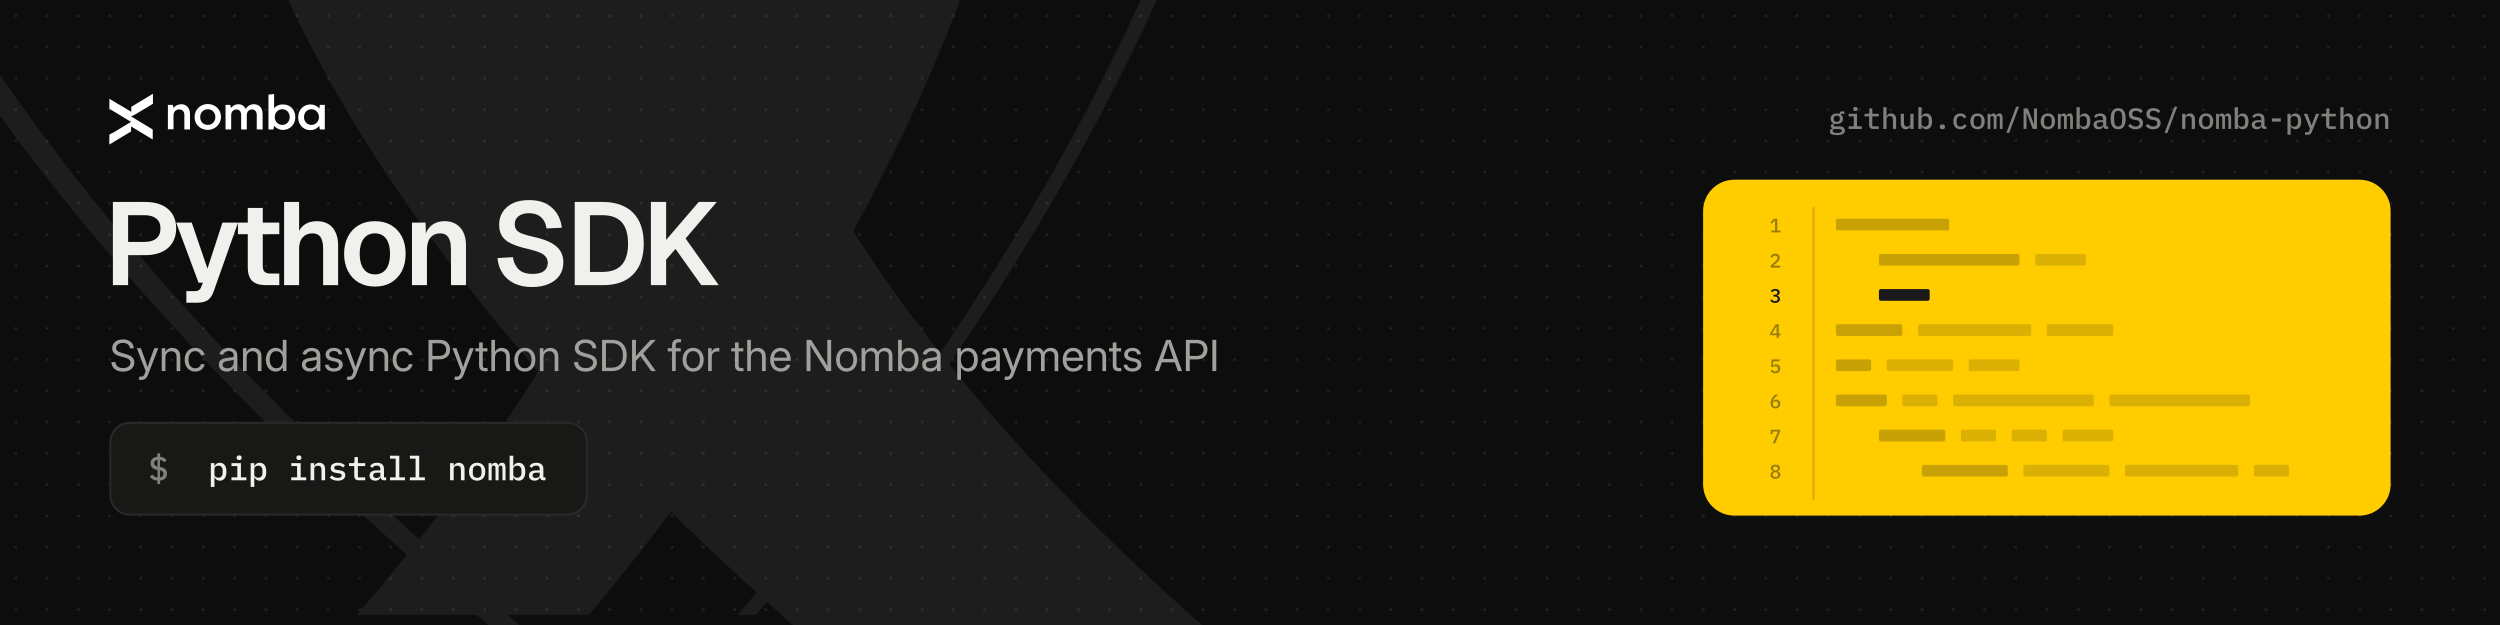
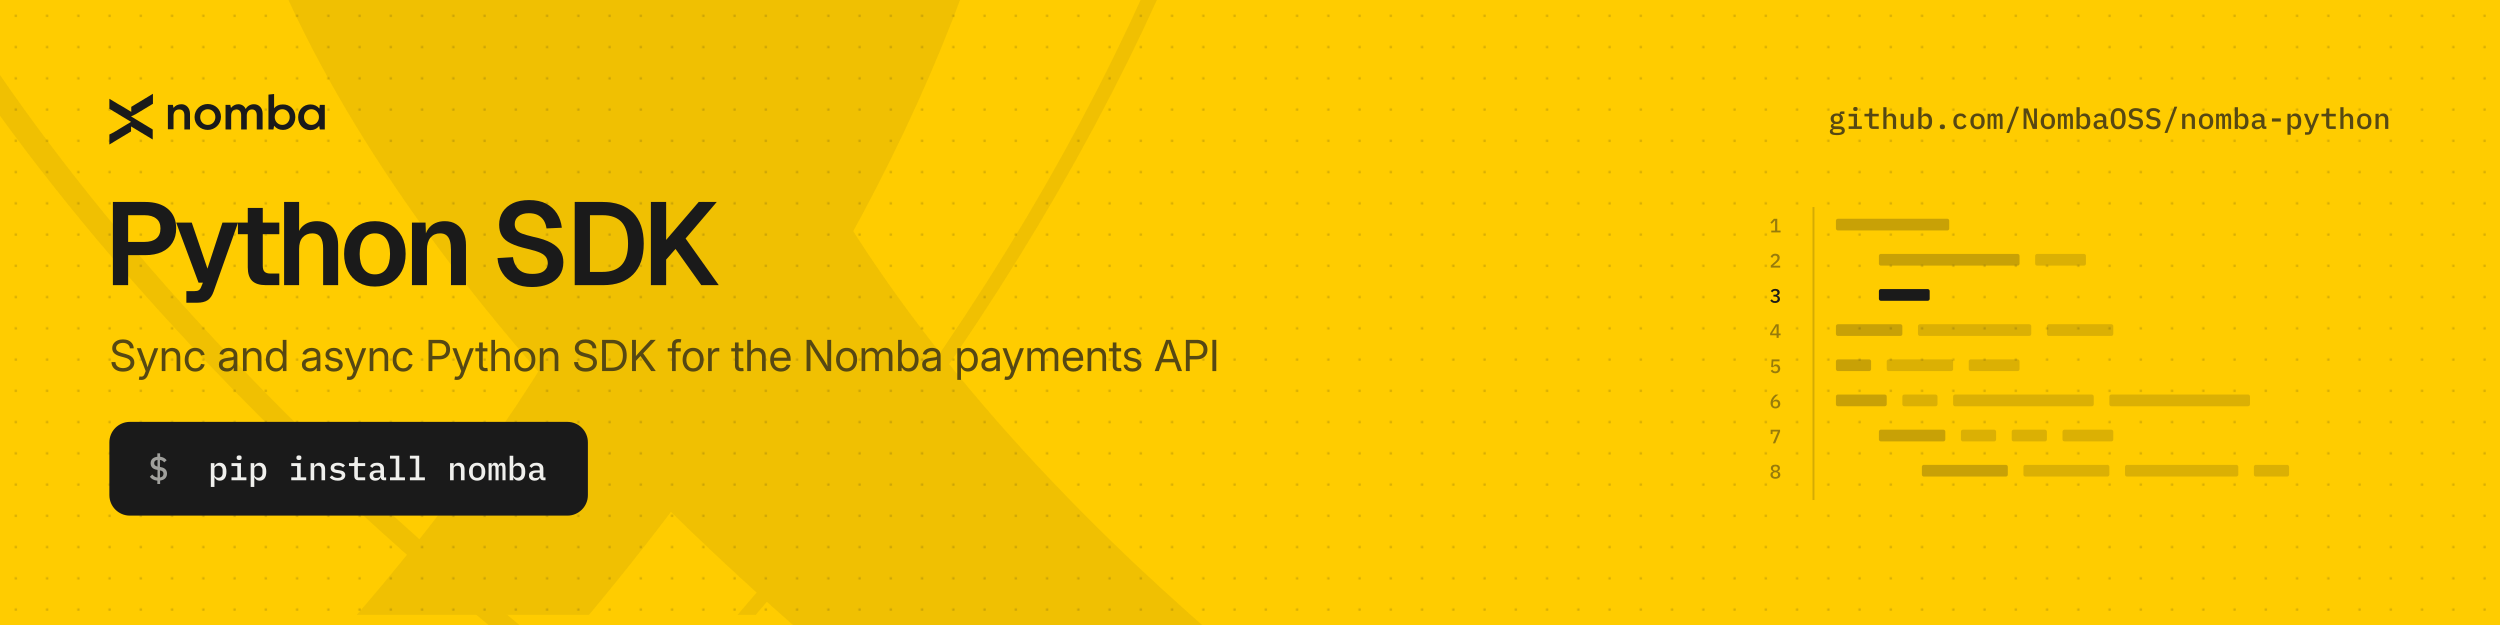
<svg xmlns="http://www.w3.org/2000/svg" viewBox="0 0 1280 320" width="1280" height="320" role="img" aria-label="Nomba Python SDK. Sync and async Python SDK for the Nomba payments API. Install: pip install nomba">
  <defs>
    <pattern id="dots" width="16" height="16" patternUnits="userSpaceOnUse">
-       <rect x="7.5" y="7.5" width="1.2" height="1.2" fill="#F0F0ED" fill-opacity="0.10" />
+       <rect x="7.5" y="7.5" width="1.2" height="1.2" fill="#1A1A1A" fill-opacity="0.16" />
    </pattern>
    <path id="g119" d="M80 0V-710H355Q480 -710 550 -650Q620 -590 620 -484Q620 -413 588 -362Q556 -310 497 -283Q438 -256 355 -256H210V0ZM210 -369H349Q415 -369 450 -398Q486 -427 486 -484Q486 -540 450 -568Q415 -597 349 -597H210Z" />
    <path id="g392" d="M108 150V51H176Q202 51 214 43Q227 35 234 16L249 -21H212L21 -534H154L288 -141L416 -534H549L340 56Q322 106 290 128Q257 150 199 150Z" />
    <path id="g361" d="M284 0Q204 0 166 -37Q129 -74 129 -153V-659H257V-165Q257 -128 273 -114Q289 -99 323 -99H398V0ZM45 -435V-534H398V-435Z" />
    <path id="g289" d="M70 0V-710H198V-412H182Q190 -458 214 -488Q238 -517 273 -532Q308 -546 350 -546Q409 -546 450 -520Q490 -495 510 -449Q531 -403 531 -343V0H403V-312Q403 -377 381 -410Q359 -442 312 -442Q260 -442 229 -408Q198 -374 198 -309V0Z" />
    <path id="g324" d="M302 12Q223 12 164 -22Q104 -57 72 -120Q39 -183 39 -267Q39 -352 72 -414Q104 -477 164 -512Q223 -546 302 -546Q381 -546 440 -512Q499 -477 532 -414Q564 -352 564 -267Q564 -183 532 -120Q499 -57 440 -22Q381 12 302 12ZM302 -92Q364 -92 398 -138Q431 -184 431 -267Q431 -349 398 -396Q364 -442 302 -442Q240 -442 206 -396Q172 -349 172 -267Q172 -184 206 -138Q240 -92 302 -92Z" />
    <path id="g318" d="M70 0V-534H186L191 -384L176 -390Q184 -446 209 -480Q234 -514 270 -530Q306 -546 349 -546Q408 -546 448 -520Q489 -494 510 -448Q531 -403 531 -343V0H403V-302Q403 -347 394 -378Q385 -409 364 -426Q344 -442 310 -442Q259 -442 228 -406Q198 -370 198 -302V0Z" />
    <path id="g126" d="M348 16Q260 16 196 -15Q132 -46 96 -102Q59 -157 53 -231L185 -239Q191 -193 212 -161Q232 -129 266 -112Q301 -96 350 -96Q392 -96 422 -106Q451 -117 466 -138Q482 -158 482 -188Q482 -215 469 -236Q456 -258 419 -276Q382 -293 309 -310Q221 -330 168 -356Q115 -381 91 -420Q67 -458 67 -516Q67 -578 98 -626Q129 -673 186 -700Q243 -726 323 -726Q408 -726 467 -696Q526 -665 560 -612Q594 -559 602 -490L471 -484Q466 -523 448 -552Q429 -581 398 -598Q366 -614 321 -614Q265 -614 232 -588Q200 -563 200 -521Q200 -492 214 -473Q227 -454 262 -440Q297 -427 360 -412Q455 -392 511 -361Q567 -330 591 -289Q615 -248 615 -195Q615 -130 582 -82Q549 -35 489 -10Q429 16 348 16Z" />
    <path id="g32" d="M80 0V-710H316Q486 -710 578 -618Q669 -525 669 -354Q669 -184 579 -92Q489 0 322 0ZM210 -113H316Q427 -113 481 -173Q535 -233 535 -354Q535 -477 481 -537Q427 -597 316 -597H210Z" />
    <path id="g81" d="M80 0V-710H210V-386L488 -710H642L376 -398L659 0H510L290 -309L210 -218V0Z" />
    <path id="i397" d="M649 25Q484 25 362 -31Q240 -87 172 -190Q104 -292 99 -430H289Q294 -336 341 -272Q388 -208 468 -175Q548 -142 649 -142Q754 -142 834 -174Q915 -207 961 -266Q1007 -326 1007 -406Q1007 -473 972 -518Q936 -564 870 -596Q805 -627 712 -651L538 -698Q337 -751 236 -846Q136 -940 136 -1090Q136 -1217 202 -1312Q268 -1407 384 -1460Q500 -1512 649 -1512Q799 -1512 913 -1458Q1027 -1404 1092 -1308Q1156 -1212 1160 -1086H978Q967 -1208 876 -1276Q784 -1345 643 -1345Q547 -1345 474 -1314Q400 -1282 359 -1226Q318 -1170 318 -1099Q318 -1030 358 -984Q398 -939 464 -910Q530 -880 608 -859L766 -818Q848 -797 924 -764Q1000 -732 1060 -684Q1120 -636 1155 -568Q1190 -500 1190 -408Q1190 -283 1124 -185Q1059 -87 938 -31Q817 25 649 25Z" />
    <path id="i998" d="M137 411 163 257 220 260Q265 268 302 258Q338 249 367 216Q396 182 419 118L462 -1L43 -1090H235L468 -452Q502 -360 528 -270Q555 -179 582 -92H526Q553 -179 580 -270Q607 -361 640 -452L873 -1090H1062L573 180Q541 261 496 315Q450 369 390 396Q331 422 257 422Q219 422 188 418Q157 415 137 411Z" />
    <path id="i773" d="M319 -647V0H144V-1090H314V-826H279Q330 -976 424 -1042Q518 -1107 644 -1107Q754 -1107 840 -1060Q927 -1014 976 -921Q1026 -828 1026 -686V0H851V-672Q851 -805 784 -876Q717 -948 600 -948Q521 -948 458 -914Q394 -881 356 -814Q319 -748 319 -647Z" />
    <path id="i586" d="M590 24Q441 24 328 -48Q216 -119 153 -246Q90 -373 90 -540Q90 -710 153 -838Q216 -966 328 -1038Q441 -1109 590 -1109Q675 -1109 749 -1085Q823 -1061 882 -1017Q941 -973 982 -912Q1022 -850 1040 -774L867 -746Q857 -791 833 -828Q809 -866 774 -894Q739 -921 693 -936Q647 -951 590 -951Q484 -951 412 -896Q341 -842 304 -749Q268 -656 268 -540Q268 -426 304 -334Q341 -242 412 -188Q484 -134 590 -134Q648 -134 694 -149Q740 -164 774 -192Q809 -220 833 -258Q857 -297 869 -343L1042 -316Q1025 -240 984 -178Q944 -115 884 -70Q825 -25 750 0Q675 24 590 24Z" />
    <path id="i507" d="M461 22Q355 22 270 -16Q185 -55 136 -130Q86 -204 86 -312Q86 -406 122 -464Q159 -523 221 -556Q283 -590 359 -607Q435 -624 514 -634Q614 -648 675 -655Q736 -662 764 -678Q792 -695 792 -735V-743Q792 -808 765 -854Q738 -901 686 -927Q634 -953 558 -953Q481 -953 424 -928Q367 -903 332 -864Q298 -824 286 -779L113 -811Q139 -910 204 -976Q269 -1041 360 -1074Q451 -1107 555 -1107Q627 -1107 700 -1088Q772 -1070 832 -1028Q893 -985 930 -912Q966 -840 966 -733V0H793V-151H785Q766 -113 726 -72Q686 -32 621 -5Q556 22 461 22ZM489 -134Q590 -134 658 -172Q725 -211 758 -272Q792 -334 792 -402V-547Q781 -536 748 -526Q716 -517 672 -509Q629 -501 584 -495Q540 -489 506 -485Q443 -477 387 -458Q331 -438 297 -402Q263 -365 263 -302Q263 -248 292 -210Q320 -173 371 -154Q422 -134 489 -134Z" />
    <path id="i597" d="M556 22Q418 22 312 -48Q207 -118 148 -246Q90 -373 90 -544Q90 -714 149 -841Q208 -968 314 -1038Q419 -1107 557 -1107Q648 -1107 712 -1078Q775 -1050 816 -1008Q858 -965 883 -922H892V-1490H1068V0H897V-167H885Q858 -123 816 -80Q773 -36 710 -7Q646 22 556 22ZM583 -135Q683 -135 754 -186Q825 -238 862 -330Q899 -423 899 -545Q899 -667 862 -758Q825 -849 754 -900Q683 -950 583 -950Q483 -950 412 -900Q342 -849 305 -758Q268 -667 268 -545Q268 -422 306 -330Q343 -238 414 -186Q484 -135 583 -135Z" />
    <path id="i871" d="M518 24Q404 24 314 -11Q223 -46 166 -116Q108 -187 94 -291L263 -314Q281 -221 346 -175Q411 -129 516 -129Q629 -129 696 -177Q763 -225 763 -295Q763 -353 721 -390Q679 -428 601 -446L422 -488Q273 -524 198 -599Q123 -674 123 -791Q123 -884 174 -956Q226 -1028 316 -1068Q407 -1109 524 -1109Q636 -1109 720 -1072Q804 -1034 854 -966Q905 -899 921 -808L756 -785Q743 -856 686 -908Q629 -959 524 -959Q425 -959 362 -912Q300 -866 300 -797Q300 -736 344 -699Q389 -662 477 -641L647 -601Q799 -565 871 -492Q943 -418 943 -303Q943 -205 888 -132Q834 -58 738 -17Q642 24 518 24Z" />
    <path id="i375" d="M166 0V-1490H686Q852 -1490 965 -1430Q1078 -1371 1136 -1266Q1194 -1161 1194 -1026Q1194 -890 1136 -785Q1077 -680 963 -620Q849 -559 683 -559H289V-723H679Q791 -723 864 -762Q937 -800 973 -868Q1009 -937 1009 -1026Q1009 -1115 973 -1182Q937 -1250 864 -1288Q791 -1326 678 -1326H351V0Z" />
    <path id="i889" d="M593 -1090V-940H18V-1090ZM195 -1366H370V-275Q370 -206 398 -176Q427 -146 495 -146Q515 -146 542 -148Q568 -150 590 -153L610 -3Q583 2 550 5Q516 8 485 8Q344 8 270 -61Q195 -130 195 -259Z" />
    <path id="i670" d="M319 -647V0H144V-1490H319V-826H279Q330 -976 424 -1042Q518 -1107 644 -1107Q754 -1107 840 -1060Q927 -1014 977 -921Q1027 -828 1027 -686V0H851V-672Q851 -805 784 -876Q717 -948 600 -948Q521 -948 458 -914Q394 -881 356 -814Q319 -748 319 -647Z" />
    <path id="i790" d="M590 24Q441 24 328 -48Q216 -119 153 -246Q90 -373 90 -540Q90 -710 153 -838Q216 -966 328 -1038Q441 -1109 590 -1109Q741 -1109 854 -1038Q966 -966 1029 -838Q1092 -710 1092 -540Q1092 -373 1029 -246Q966 -119 854 -48Q741 24 590 24ZM590 -134Q698 -134 770 -188Q842 -242 878 -334Q914 -426 914 -540Q914 -656 878 -749Q842 -842 770 -896Q698 -951 590 -951Q484 -951 412 -896Q341 -842 304 -749Q268 -656 268 -540Q268 -426 304 -334Q341 -242 412 -188Q484 -134 590 -134Z" />
    <path id="i84" d="M629 0H269V-164H617Q800 -164 920 -234Q1040 -305 1100 -436Q1159 -567 1159 -748Q1159 -927 1100 -1056Q1042 -1186 926 -1256Q809 -1326 635 -1326H261V-1490H648Q866 -1490 1020 -1401Q1175 -1312 1258 -1146Q1341 -979 1341 -748Q1341 -515 1258 -348Q1174 -180 1015 -90Q856 0 629 0ZM351 -1490V0H166V-1490Z" />
    <path id="i271" d="M292 -426V-644Q344 -708 395 -769Q446 -830 499 -889Q552 -948 606 -1007L1054 -1490H1298L662 -810H653ZM166 0V-1490H351V-976L350 -657L351 -566V0ZM1079 0 537 -761 652 -906 1299 0Z" />
    <path id="i647" d="M638 -1090V-940H18V-1090ZM224 0V-1257Q224 -1344 264 -1405Q304 -1466 372 -1498Q441 -1529 524 -1529Q575 -1529 612 -1523Q649 -1517 664 -1512L636 -1362Q625 -1365 598 -1368Q572 -1371 543 -1371Q467 -1371 433 -1334Q399 -1298 399 -1223V0Z" />
    <path id="i852" d="M144 0V-1090H312V-921H321Q351 -1005 423 -1056Q495 -1106 595 -1106Q616 -1106 640 -1105Q664 -1104 677 -1102V-926Q669 -928 638 -932Q608 -937 571 -937Q501 -937 444 -906Q386 -876 352 -818Q319 -760 319 -678V0Z" />
    <path id="i614" d="M599 24Q440 24 326 -48Q212 -119 151 -246Q90 -373 90 -539Q90 -706 152 -834Q213 -963 324 -1036Q435 -1109 582 -1109Q680 -1109 768 -1075Q855 -1041 922 -972Q989 -902 1028 -798Q1066 -693 1066 -552V-490H198V-639H969L890 -585Q890 -694 854 -777Q818 -860 749 -906Q680 -952 582 -952Q484 -952 413 -906Q342 -859 304 -780Q266 -700 266 -601V-513Q266 -396 306 -310Q347 -225 422 -179Q497 -133 599 -133Q669 -133 724 -154Q780 -175 818 -215Q857 -255 875 -312L1048 -285Q1024 -193 962 -124Q899 -54 806 -15Q714 24 599 24Z" />
    <path id="i300" d="M166 0V-1490H382L992 -529Q1014 -495 1046 -440Q1079 -385 1116 -318Q1154 -251 1189 -179L1167 -163Q1161 -235 1158 -310Q1154 -385 1153 -450Q1152 -515 1152 -555V-1490H1338V0H1119L577 -854Q546 -903 508 -964Q471 -1026 422 -1110Q373 -1195 308 -1309L337 -1330Q342 -1217 345 -1124Q348 -1031 350 -963Q352 -895 352 -856V0Z" />
    <path id="i766" d="M144 0V-1090H315V-856H298Q325 -940 375 -996Q425 -1053 490 -1082Q556 -1110 628 -1110Q751 -1110 832 -1037Q912 -964 934 -854H905Q926 -930 977 -988Q1028 -1045 1102 -1078Q1176 -1110 1265 -1110Q1362 -1110 1442 -1068Q1522 -1026 1569 -941Q1616 -856 1616 -726V0H1441V-724Q1441 -845 1372 -898Q1304 -950 1214 -950Q1138 -950 1083 -918Q1028 -887 998 -832Q968 -776 968 -704V0H792V-742Q792 -836 730 -893Q667 -950 571 -950Q506 -950 448 -920Q390 -889 354 -828Q319 -767 319 -677V0Z" />
    <path id="i578" d="M655 22Q566 22 502 -7Q439 -36 396 -80Q354 -123 326 -167H314V0H144V-1490H319V-922H328Q354 -965 396 -1008Q437 -1050 500 -1078Q564 -1107 655 -1107Q794 -1107 899 -1038Q1004 -968 1063 -841Q1122 -714 1122 -544Q1122 -373 1063 -246Q1004 -118 899 -48Q794 22 655 22ZM629 -135Q728 -135 798 -186Q868 -238 906 -330Q943 -422 943 -545Q943 -667 906 -758Q869 -849 798 -900Q728 -950 629 -950Q528 -950 457 -900Q386 -849 349 -758Q312 -667 312 -545Q312 -423 350 -330Q387 -238 458 -186Q529 -135 629 -135Z" />
    <path id="i843" d="M144 418V-1090H314V-922H326Q352 -965 394 -1008Q436 -1050 500 -1078Q564 -1107 655 -1107Q794 -1107 899 -1038Q1004 -968 1063 -841Q1122 -714 1122 -544Q1122 -373 1063 -246Q1004 -118 899 -48Q794 22 655 22Q566 22 503 -7Q440 -36 398 -80Q355 -123 328 -167H319V418ZM629 -135Q728 -135 798 -186Q868 -238 906 -330Q943 -422 943 -545Q943 -667 906 -758Q869 -849 798 -900Q728 -950 629 -950Q528 -950 457 -900Q386 -849 349 -758Q312 -667 312 -545Q312 -423 350 -330Q387 -238 458 -186Q529 -135 629 -135Z" />
    <path id="i2" d="M38 0 583 -1490H796L1342 0H1145L831 -890Q801 -975 762 -1094Q724 -1213 667 -1401H710Q654 -1212 615 -1092Q576 -972 547 -890L234 0ZM315 -417V-580H1065V-417Z" />
    <path id="i197" d="M351 -1490V0H166V-1490Z" />
    <path id="m63" d="M88 0V-93H284V-616H276L114 -443L45 -505L223 -698H396V-93H565V0Z" />
    <path id="m64" d="M545 0H63V-107L291 -306Q345 -354 374 -397Q404 -440 404 -488V-499Q404 -554 374 -584Q344 -613 287 -613Q229 -613 198 -582Q166 -551 152 -503L54 -540Q64 -573 83 -604Q102 -634 132 -658Q161 -682 202 -696Q242 -710 295 -710Q349 -710 392 -694Q434 -679 463 -652Q492 -625 507 -588Q522 -550 522 -505Q522 -463 510 -428Q497 -392 474 -360Q452 -327 421 -297Q390 -267 353 -237L184 -95H545Z" />
    <path id="m65" d="M271 -410Q338 -410 370 -438Q403 -467 403 -510V-517Q403 -565 372 -590Q340 -616 287 -616Q236 -616 200 -593Q165 -570 141 -530L65 -595Q81 -618 102 -639Q123 -660 150 -676Q177 -691 212 -700Q247 -710 291 -710Q340 -710 382 -698Q424 -686 455 -662Q486 -639 503 -606Q520 -572 520 -530Q520 -497 510 -470Q499 -443 480 -422Q462 -402 437 -389Q412 -376 384 -370V-365Q414 -359 441 -346Q468 -332 489 -310Q510 -289 522 -260Q534 -230 534 -192Q534 -146 516 -108Q498 -71 464 -44Q431 -17 384 -2Q337 12 279 12Q230 12 192 2Q155 -9 126 -26Q97 -44 76 -66Q54 -89 38 -113L121 -177Q147 -135 182 -108Q218 -82 280 -82Q346 -82 381 -112Q416 -143 416 -197V-205Q416 -259 380 -288Q343 -316 274 -316H199V-410Z" />
    <path id="m66" d="M362 0V-136H30V-232L322 -698H469V-224H567V-136H469V0ZM125 -224H362V-595H356Z" />
    <path id="m67" d="M511 -601H194L176 -353H184Q208 -394 242 -418Q276 -443 335 -443Q380 -443 418 -428Q457 -413 486 -385Q514 -357 530 -316Q547 -276 547 -225Q547 -173 530 -130Q513 -86 481 -54Q449 -23 402 -6Q355 12 295 12Q248 12 212 2Q175 -9 146 -26Q118 -44 97 -66Q76 -89 60 -113L142 -177Q155 -157 170 -140Q184 -122 202 -109Q220 -96 244 -89Q267 -82 297 -82Q362 -82 396 -118Q430 -153 430 -214V-222Q430 -283 396 -317Q361 -351 297 -351Q250 -351 223 -334Q196 -317 176 -296L83 -309L109 -698H511Z" />
    <path id="m68" d="M302 12Q243 12 197 -7Q151 -26 119 -62Q87 -97 70 -147Q53 -197 53 -260Q53 -336 76 -403Q99 -470 136 -526Q173 -582 218 -626Q263 -669 307 -698H457Q397 -655 349 -615Q301 -575 266 -533Q230 -491 206 -444Q182 -398 169 -341L176 -339Q187 -360 202 -378Q217 -397 237 -411Q257 -425 283 -433Q309 -441 342 -441Q387 -441 425 -426Q463 -411 491 -382Q519 -354 534 -314Q550 -274 550 -224Q550 -172 532 -128Q515 -85 482 -54Q450 -23 404 -6Q358 12 302 12ZM301 -78Q365 -78 400 -112Q435 -147 435 -210V-220Q435 -283 400 -318Q365 -352 301 -352Q238 -352 203 -318Q168 -283 168 -220V-210Q168 -147 203 -112Q238 -78 301 -78Z" />
    <path id="m69" d="M169 0 428 -605H156V-476H59V-698H540V-600L288 0Z" />
    <path id="m70" d="M300 12Q238 12 191 -4Q144 -19 112 -46Q80 -73 64 -110Q47 -147 47 -191Q47 -261 86 -303Q125 -345 188 -362V-370Q134 -389 101 -430Q68 -471 68 -531Q68 -612 128 -661Q189 -710 300 -710Q411 -710 472 -661Q532 -612 532 -531Q532 -471 499 -430Q466 -389 412 -370V-362Q475 -345 514 -303Q553 -261 553 -191Q553 -147 536 -110Q520 -73 488 -46Q456 -19 409 -4Q362 12 300 12ZM300 -77Q366 -77 402 -106Q437 -135 437 -188V-209Q437 -262 402 -291Q366 -320 300 -320Q234 -320 198 -291Q163 -262 163 -209V-188Q163 -135 198 -106Q234 -77 300 -77ZM300 -406Q360 -406 392 -432Q423 -459 423 -507V-520Q423 -568 392 -594Q360 -621 300 -621Q240 -621 208 -594Q177 -568 177 -520V-507Q177 -459 208 -432Q240 -406 300 -406Z" />
    <path id="m11" d="M570 56Q570 136 503 174Q436 212 299 212Q232 212 186 204Q141 195 112 179Q84 163 72 140Q59 117 59 88Q59 46 82 22Q106 -1 149 -12V-22Q123 -32 108 -50Q92 -68 92 -97Q92 -135 118 -154Q144 -174 185 -184V-189Q138 -211 112 -251Q86 -291 86 -347Q86 -388 101 -422Q116 -455 144 -478Q171 -502 210 -515Q248 -528 296 -528Q350 -528 393 -511V-528Q393 -558 410 -578Q427 -598 462 -598H556V-512H436V-488Q470 -465 488 -430Q506 -394 506 -347Q506 -306 491 -272Q476 -239 448 -216Q421 -192 382 -180Q344 -167 296 -167Q262 -167 232 -173Q214 -168 196 -156Q178 -144 178 -123Q178 -99 201 -93Q224 -87 258 -87H374Q478 -87 524 -48Q570 -8 570 56ZM468 63Q468 37 447 22Q426 6 371 6H192Q154 24 154 64Q154 93 178 114Q203 135 260 135H341Q403 135 436 116Q468 98 468 63ZM296 -242Q349 -242 374 -267Q399 -292 399 -334V-361Q399 -403 374 -428Q349 -453 296 -453Q243 -453 218 -428Q193 -403 193 -361V-334Q193 -292 218 -267Q243 -242 296 -242Z" />
    <path id="m15" d="M332 -610Q290 -610 274 -627Q257 -644 257 -669V-690Q257 -715 274 -732Q290 -749 331 -749Q373 -749 390 -732Q406 -715 406 -690V-669Q406 -644 390 -627Q373 -610 332 -610ZM101 -88H277V-428H101V-516H386V-88H551V0H101Z" />
    <path id="m27" d="M331 0Q263 0 231 -36Q199 -73 199 -131V-428H40V-516H153Q182 -516 194 -528Q206 -539 206 -569V-698H308V-516H528V-428H308V-88H528V0Z" />
    <path id="m14" d="M84 -740H193V-428H198Q206 -448 218 -466Q231 -485 249 -498Q267 -512 291 -520Q315 -528 347 -528Q425 -528 473 -477Q521 -426 521 -332V0H412V-316Q412 -439 305 -439Q284 -439 264 -434Q244 -428 228 -417Q212 -406 202 -389Q193 -372 193 -350V0H84Z" />
    <path id="m28" d="M407 -88H402Q394 -68 382 -50Q369 -31 351 -18Q333 -4 309 4Q285 12 253 12Q175 12 127 -39Q79 -90 79 -184V-516H188V-200Q188 -77 295 -77Q316 -77 336 -82Q356 -88 372 -99Q388 -110 398 -126Q407 -143 407 -166V-516H516V0H407Z" />
    <path id="m6" d="M79 -740H188V-428H194Q217 -475 255 -502Q293 -528 350 -528Q441 -528 495 -460Q549 -392 549 -258Q549 -124 495 -56Q441 12 350 12Q293 12 255 -14Q217 -41 194 -88H188V0H79ZM305 -77Q367 -77 400 -115Q434 -153 434 -216V-300Q434 -363 400 -401Q367 -439 305 -439Q281 -439 260 -433Q239 -427 223 -415Q207 -403 198 -386Q188 -368 188 -344V-172Q188 -148 198 -130Q207 -113 223 -101Q239 -89 260 -83Q281 -77 305 -77Z" />
    <path id="m95" d="M300 10Q252 10 232 -10Q213 -30 213 -59V-85Q213 -114 232 -134Q252 -154 300 -154Q348 -154 368 -134Q387 -114 387 -85V-59Q387 -30 368 -10Q348 10 300 10Z" />
    <path id="m7" d="M319 12Q261 12 216 -7Q170 -26 138 -61Q107 -96 90 -146Q74 -196 74 -258Q74 -320 90 -370Q107 -420 138 -455Q170 -490 216 -509Q261 -528 318 -528Q398 -528 446 -494Q495 -460 519 -406L434 -360Q420 -396 392 -417Q363 -438 318 -438Q256 -438 222 -400Q188 -363 188 -301V-215Q188 -154 222 -116Q256 -78 320 -78Q368 -78 398 -100Q429 -122 447 -160L527 -111Q502 -57 451 -22Q400 12 319 12Z" />
    <path id="m22" d="M300 12Q243 12 198 -7Q152 -26 120 -61Q89 -96 72 -146Q55 -196 55 -258Q55 -320 72 -370Q89 -420 120 -455Q152 -490 198 -509Q243 -528 300 -528Q357 -528 402 -509Q448 -490 480 -455Q511 -420 528 -370Q545 -320 545 -258Q545 -196 528 -146Q511 -96 480 -61Q448 -26 402 -7Q357 12 300 12ZM300 -74Q360 -74 396 -110Q431 -147 431 -219V-297Q431 -369 396 -406Q360 -442 300 -442Q240 -442 204 -406Q169 -369 169 -297V-219Q169 -147 204 -110Q240 -74 300 -74Z" />
    <path id="m20" d="M44 0V-516H137V-449H142Q154 -482 176 -505Q199 -528 241 -528Q282 -528 304 -506Q327 -483 333 -444H337Q351 -479 376 -504Q401 -528 448 -528Q508 -528 532 -486Q555 -444 555 -363V0H462V-349Q462 -403 449 -424Q436 -444 407 -444Q381 -444 364 -426Q346 -409 346 -374V0H253V-349Q253 -403 240 -424Q228 -444 199 -444Q172 -444 154 -426Q137 -409 137 -374V0Z" />
    <path id="m130" d="M83 138 420 -760H517L180 138Z" />
    <path id="m47" d="M179 -537H170V0H72V-698H216L421 -161H430V-698H528V0H384Z" />
    <path id="m4" d="M492 0Q445 0 422 -24Q398 -48 393 -87H388Q373 -40 334 -14Q294 12 233 12Q154 12 107 -30Q60 -71 60 -144Q60 -219 116 -258Q171 -298 286 -298H385V-338Q385 -443 274 -443Q224 -443 193 -424Q162 -404 141 -372L76 -425Q98 -467 150 -498Q202 -528 284 -528Q382 -528 438 -481Q494 -434 494 -345V-86H559V0ZM264 -68Q317 -68 351 -92Q385 -116 385 -154V-229H288Q170 -229 170 -158V-138Q170 -103 195 -86Q220 -68 264 -68Z" />
    <path id="m48" d="M300 12Q234 12 186 -12Q137 -37 106 -83Q74 -129 59 -196Q44 -263 44 -349Q44 -434 59 -502Q74 -569 106 -615Q137 -661 186 -686Q234 -710 300 -710Q366 -710 414 -686Q463 -661 494 -615Q526 -569 541 -502Q556 -434 556 -349Q556 -263 541 -196Q526 -129 494 -83Q463 -37 414 -12Q366 12 300 12ZM300 -81Q375 -81 406 -138Q437 -194 437 -291V-408Q437 -504 406 -560Q375 -617 300 -617Q225 -617 194 -560Q163 -504 163 -408V-290Q163 -194 194 -138Q225 -81 300 -81Z" />
    <path id="m52" d="M294 12Q203 12 141 -20Q79 -52 39 -105L111 -174Q151 -126 196 -104Q241 -81 298 -81Q364 -81 400 -111Q435 -141 435 -197Q435 -242 409 -266Q383 -291 320 -302L244 -314Q194 -322 160 -340Q126 -359 105 -384Q84 -410 74 -442Q65 -473 65 -508Q65 -607 129 -658Q193 -710 305 -710Q388 -710 446 -684Q505 -657 541 -609L471 -539Q442 -574 402 -596Q363 -617 305 -617Q243 -617 210 -590Q178 -564 178 -513Q178 -470 204 -446Q229 -421 294 -410L368 -397Q462 -380 505 -328Q548 -277 548 -203Q548 -155 532 -115Q515 -75 482 -47Q450 -19 402 -4Q355 12 294 12Z" />
    <path id="m21" d="M84 0V-516H193V-428H198Q206 -448 218 -466Q231 -485 249 -498Q267 -512 291 -520Q315 -528 347 -528Q425 -528 473 -477Q521 -426 521 -332V0H412V-316Q412 -439 305 -439Q284 -439 264 -434Q244 -428 228 -417Q212 -406 202 -389Q193 -372 193 -350V0Z" />
    <path id="m86" d="M149 -250V-359H451V-250Z" />
    <path id="m23" d="M79 -516H188V-428H194Q217 -475 255 -502Q293 -528 350 -528Q441 -528 495 -460Q549 -392 549 -258Q549 -124 495 -56Q441 12 350 12Q293 12 255 -14Q217 -41 194 -88H188V200H79ZM305 -77Q367 -77 400 -115Q434 -153 434 -216V-300Q434 -363 400 -401Q367 -439 305 -439Q281 -439 260 -433Q239 -427 223 -415Q207 -403 198 -386Q188 -368 188 -344V-172Q188 -148 198 -130Q207 -113 223 -101Q239 -89 260 -83Q281 -77 305 -77Z" />
    <path id="m32" d="M451 -516H561L311 100Q291 150 258 175Q226 200 165 200H78V112H200L247 -7L39 -516H153L235 -300L299 -123H305L369 -300Z" />
    <path id="m170" d="M268 11Q188 5 133 -26Q78 -57 43 -105L115 -174Q149 -133 187 -110Q225 -88 273 -83V-312L250 -316Q200 -325 165 -343Q130 -361 108 -387Q86 -413 76 -444Q66 -476 66 -512Q66 -597 119 -648Q172 -698 268 -708V-811H352V-708Q418 -701 466 -675Q514 -649 549 -604L476 -538Q452 -569 420 -588Q389 -607 347 -612V-400L374 -396Q424 -387 459 -369Q494 -351 516 -326Q539 -300 549 -268Q559 -236 559 -200Q559 -114 506 -59Q452 -4 352 8V113H268ZM172 -515Q172 -473 196 -450Q219 -426 273 -414V-614Q172 -602 172 -515ZM453 -195Q453 -240 428 -264Q404 -287 347 -298V-84Q399 -92 426 -120Q453 -148 453 -195Z" />
    <path id="m26" d="M301 12Q217 12 156 -15Q96 -42 59 -87L126 -147Q160 -110 202 -90Q245 -71 303 -71Q356 -71 388 -89Q421 -107 421 -145Q421 -161 415 -172Q409 -183 398 -190Q387 -197 372 -201Q358 -205 342 -207L260 -220Q230 -224 199 -233Q168 -242 144 -258Q119 -275 104 -301Q88 -327 88 -367Q88 -446 148 -487Q209 -528 308 -528Q380 -528 432 -506Q485 -485 520 -447L459 -383Q439 -406 402 -426Q365 -445 304 -445Q195 -445 195 -376Q195 -343 218 -330Q242 -318 274 -314L356 -301Q387 -296 418 -288Q448 -280 472 -264Q497 -247 512 -221Q528 -195 528 -155Q528 -77 468 -32Q407 12 301 12Z" />
    <path id="m18" d="M75 -88H246V-652H75V-740H355V-88H526V0H75Z" />
  </defs>
-   <rect width="1280" height="320" fill="#0D0D0D" />
+   <rect width="1280" height="320" fill="#FFCC00" />
  <g opacity="0.07">
    <svg x="-128.0" y="-542.0" width="1408.0" height="951.6" viewBox="0 0 566.87 383.14">
-       <g fill="#FFFFFF">
+       <g fill="#1A1A1A">
        <path d="M209.861 42.64C158.12 52.759 122.057 75.161 105.534 107.613C98.418 121.431 94.92 136.645 94.92 152.906C94.92 210.342 138.34 280.689 218.425 350.059C231.571 361.434 245.441 372.461 259.673 383.139H344.703C341.567 380.836 338.431 378.602 335.296 376.23C323.958 367.715 312.862 358.922 302.49 349.849C294.891 343.22 287.655 336.659 280.78 329.96C211.429 262.544 183.448 194.011 207.449 147.113C220.957 120.594 250.507 102.239 292.841 94.004C366.654 79.558 468.208 97.424 566.867 136.994V106.217C440.226 50.456 305.626 23.936 209.861 42.64Z" />
        <path d="M5.307 110.266C5.307 92.261 9.046 75.442 16.765 60.297C30.273 33.987 55.239 13.539 89.975 0H80.688C48.364 13.888 24.966 33.987 12.061 59.32C3.98 75.302 0 92.749 0 111.453C0 177.612 49.932 258.637 142.199 338.545C160.049 353.968 178.864 368.903 198.644 383.14H205.278C184.654 368.275 164.874 352.712 146.179 336.591C55.36 258.009 5.186 175.937 5.307 110.266Z" />
        <path d="M200.985 38.392C230.114 47.503 250.416 67.674 259.718 96.893C263.724 109.334 265.693 123.033 265.693 137.673C265.693 189.388 241.25 252.727 196.164 315.186C188.763 325.429 180.955 335.357 172.943 344.971H125.074C126.839 342.897 128.605 340.887 130.37 338.75C136.752 331.084 142.999 323.167 148.839 314.998C153.116 309.028 157.19 303.122 161.06 297.09C200.102 236.39 215.855 174.684 202.343 132.458C194.739 108.58 178.103 92.054 154.27 84.639C112.716 71.632 55.545 87.719 0.003 123.347V95.636C71.297 45.43 147.073 21.552 200.985 38.392Z" />
        <path d="M316.141 99.282C316.141 83.07 314.036 67.926 309.691 54.291C302.086 30.601 288.031 12.19 268.476 0H273.704C291.901 12.505 305.074 30.601 312.339 53.411C316.888 67.8 319.129 83.51 319.129 100.35C319.129 159.919 291.019 232.872 239.076 304.82C229.027 318.707 218.434 332.154 207.299 344.972H203.564C215.175 331.588 226.311 317.575 236.835 303.06C287.963 232.306 316.209 158.411 316.141 99.282Z" />
      </g>
    </svg>
  </g>
  <rect width="1280" height="320" fill="url(#dots)" />
-   <rect x="872" y="92" width="352" height="172" rx="16" fill="#FFCC00" />
  <rect x="940" y="112" width="58" height="6" rx="1" fill="#1A1A1A" fill-opacity="0.24" />
  <g fill-opacity="0.45" transform="translate(900.0 119.0) scale(0.01)" fill="#1A1A1A">
    <use href="#m63" x="600" />
  </g>
  <rect x="962" y="130" width="72" height="6" rx="1" fill="#1A1A1A" fill-opacity="0.24" />
  <rect x="1042" y="130" width="26" height="6" rx="1" fill="#1A1A1A" fill-opacity="0.16" />
  <g fill-opacity="0.45" transform="translate(900.0 137.0) scale(0.01)" fill="#1A1A1A">
    <use href="#m64" x="600" />
  </g>
  <rect x="962" y="148" width="26" height="6" rx="1" fill="#1A1A1A" fill-opacity="1.00" />
  <g fill-opacity="1.00" transform="translate(900.0 155.0) scale(0.01)" fill="#1A1A1A">
    <use href="#m65" x="600" />
  </g>
  <rect x="940" y="166" width="34" height="6" rx="1" fill="#1A1A1A" fill-opacity="0.24" />
  <rect x="982" y="166" width="58" height="6" rx="1" fill="#1A1A1A" fill-opacity="0.16" />
  <rect x="1048" y="166" width="34" height="6" rx="1" fill="#1A1A1A" fill-opacity="0.16" />
  <g fill-opacity="0.45" transform="translate(900.0 173.0) scale(0.01)" fill="#1A1A1A">
    <use href="#m66" x="600" />
  </g>
  <rect x="940" y="184" width="18" height="6" rx="1" fill="#1A1A1A" fill-opacity="0.24" />
  <rect x="966" y="184" width="34" height="6" rx="1" fill="#1A1A1A" fill-opacity="0.16" />
  <rect x="1008" y="184" width="26" height="6" rx="1" fill="#1A1A1A" fill-opacity="0.16" />
  <g fill-opacity="0.45" transform="translate(900.0 191.0) scale(0.01)" fill="#1A1A1A">
    <use href="#m67" x="600" />
  </g>
  <rect x="940" y="202" width="26" height="6" rx="1" fill="#1A1A1A" fill-opacity="0.24" />
  <rect x="974" y="202" width="18" height="6" rx="1" fill="#1A1A1A" fill-opacity="0.16" />
  <rect x="1000" y="202" width="72" height="6" rx="1" fill="#1A1A1A" fill-opacity="0.16" />
  <rect x="1080" y="202" width="72" height="6" rx="1" fill="#1A1A1A" fill-opacity="0.16" />
  <g fill-opacity="0.45" transform="translate(900.0 209.0) scale(0.01)" fill="#1A1A1A">
    <use href="#m68" x="600" />
  </g>
  <rect x="962" y="220" width="34" height="6" rx="1" fill="#1A1A1A" fill-opacity="0.24" />
  <rect x="1004" y="220" width="18" height="6" rx="1" fill="#1A1A1A" fill-opacity="0.16" />
  <rect x="1030" y="220" width="18" height="6" rx="1" fill="#1A1A1A" fill-opacity="0.16" />
  <rect x="1056" y="220" width="26" height="6" rx="1" fill="#1A1A1A" fill-opacity="0.16" />
  <g fill-opacity="0.45" transform="translate(900.0 227.0) scale(0.01)" fill="#1A1A1A">
    <use href="#m69" x="600" />
  </g>
  <rect x="984" y="238" width="44" height="6" rx="1" fill="#1A1A1A" fill-opacity="0.24" />
  <rect x="1036" y="238" width="44" height="6" rx="1" fill="#1A1A1A" fill-opacity="0.16" />
  <rect x="1088" y="238" width="58" height="6" rx="1" fill="#1A1A1A" fill-opacity="0.16" />
  <rect x="1154" y="238" width="18" height="6" rx="1" fill="#1A1A1A" fill-opacity="0.16" />
  <g fill-opacity="0.45" transform="translate(900.0 245.0) scale(0.01)" fill="#1A1A1A">
    <use href="#m70" x="600" />
  </g>
  <rect x="928" y="106" width="1" height="150" fill="#1A1A1A" fill-opacity=".18" />
  <svg x="56.0" y="48.0" width="110.3" height="26.0" viewBox="0 0 174 41">
-     <path d="M65.119 16.189V28.858H60.567V17.245C60.567 14.253 58.992 12.669 56.366 12.669C53.74 12.669 51.815 14.429 51.815 17.597V28.682H47.264V8.974H51.29L51.815 11.438C53.215 9.502 55.491 8.446 58.292 8.446C62.143 8.446 65.119 11.614 65.119 16.189ZM68.795 18.828C68.795 12.845 73.521 8.27 79.473 8.27C85.424 8.27 90.151 12.669 90.151 18.652C90.151 24.635 85.249 29.21 79.473 29.21C73.521 29.21 68.795 24.811 68.795 18.828ZM85.6 18.828C85.6 15.133 82.974 12.494 79.473 12.494C75.972 12.494 73.346 15.133 73.346 18.828C73.346 22.524 75.972 25.163 79.473 25.163C82.974 25.163 85.6 22.524 85.6 18.828ZM123.761 16.013V28.858H119.034V17.245C119.034 14.253 117.459 12.669 115.183 12.669C112.732 12.669 110.982 14.429 110.982 17.597V28.858H106.431V17.245C106.431 14.253 104.855 12.669 102.579 12.669C100.129 12.669 98.378 14.429 98.378 17.597V28.858H93.827V8.974H97.678L98.203 11.438C99.604 9.678 101.704 8.446 104.155 8.446C106.781 8.446 109.056 9.854 110.107 12.318C111.332 10.03 113.783 8.446 116.759 8.446C120.785 8.446 123.761 11.438 123.761 16.013ZM150.193 18.828C150.193 24.987 145.642 29.21 140.215 29.21C137.239 29.21 134.789 27.979 133.038 25.867L132.513 28.858H128.487V0.704L133.038 0.176V11.79C134.614 9.678 137.064 8.622 140.04 8.622C145.817 8.446 150.193 12.669 150.193 18.828ZM145.642 18.828C145.642 15.133 143.016 12.494 139.69 12.494C136.364 12.494 133.563 15.133 133.563 18.828C133.563 22.524 136.364 25.163 139.69 25.163C143.016 25.163 145.642 22.524 145.642 18.828ZM169.974 8.974H174V28.858H169.974L169.449 25.867C167.873 28.154 165.247 29.386 162.272 29.386C156.845 29.386 152.469 25.163 152.469 19.004C152.469 12.845 156.845 8.622 162.447 8.622C165.423 8.622 167.873 9.854 169.624 11.966L169.974 8.974ZM169.274 18.828C169.274 15.133 166.473 12.494 163.147 12.494C159.821 12.494 157.195 15.133 157.195 18.828C157.195 22.524 159.821 25.163 163.147 25.163C166.473 25.163 169.274 22.524 169.274 18.828Z" fill="#FFFFFF" />
-     <path d="M21.181 16.541L24.682 14.429L28.183 12.318L31.684 10.206L35.185 8.094V0L31.684 2.112L28.183 4.223L24.682 6.335L21.181 8.446L17.68 10.558V14.605L14.179 12.494L10.678 10.382L7.002 8.27L3.501 6.159L0 4.047V12.142L3.501 14.253L7.002 16.365L10.503 18.476L14.004 20.588L17.505 22.7L14.004 24.811L10.503 26.923L7.002 29.034L3.501 31.146L0 32.906V41L3.501 38.888L7.002 36.777L10.503 34.665L14.004 32.554L17.505 30.442V26.395L21.006 28.506L24.507 30.618L28.008 32.73L31.509 34.841L35.01 36.953V28.858L31.509 26.747L28.008 24.635L24.507 22.524L21.006 20.412L17.505 18.3L21.181 16.541Z" fill="#FFFFFF" />
+     <path d="M65.119 16.189V28.858H60.567V17.245C60.567 14.253 58.992 12.669 56.366 12.669C53.74 12.669 51.815 14.429 51.815 17.597V28.682H47.264V8.974H51.29L51.815 11.438C53.215 9.502 55.491 8.446 58.292 8.446C62.143 8.446 65.119 11.614 65.119 16.189ZM68.795 18.828C68.795 12.845 73.521 8.27 79.473 8.27C85.424 8.27 90.151 12.669 90.151 18.652C90.151 24.635 85.249 29.21 79.473 29.21C73.521 29.21 68.795 24.811 68.795 18.828ZM85.6 18.828C85.6 15.133 82.974 12.494 79.473 12.494C75.972 12.494 73.346 15.133 73.346 18.828C73.346 22.524 75.972 25.163 79.473 25.163C82.974 25.163 85.6 22.524 85.6 18.828ZM123.761 16.013V28.858H119.034V17.245C119.034 14.253 117.459 12.669 115.183 12.669C112.732 12.669 110.982 14.429 110.982 17.597V28.858H106.431V17.245C106.431 14.253 104.855 12.669 102.579 12.669C100.129 12.669 98.378 14.429 98.378 17.597V28.858H93.827V8.974H97.678L98.203 11.438C99.604 9.678 101.704 8.446 104.155 8.446C106.781 8.446 109.056 9.854 110.107 12.318C111.332 10.03 113.783 8.446 116.759 8.446C120.785 8.446 123.761 11.438 123.761 16.013ZM150.193 18.828C150.193 24.987 145.642 29.21 140.215 29.21C137.239 29.21 134.789 27.979 133.038 25.867L132.513 28.858H128.487V0.704L133.038 0.176V11.79C134.614 9.678 137.064 8.622 140.04 8.622C145.817 8.446 150.193 12.669 150.193 18.828ZM145.642 18.828C145.642 15.133 143.016 12.494 139.69 12.494C136.364 12.494 133.563 15.133 133.563 18.828C133.563 22.524 136.364 25.163 139.69 25.163C143.016 25.163 145.642 22.524 145.642 18.828ZM169.974 8.974H174V28.858H169.974L169.449 25.867C167.873 28.154 165.247 29.386 162.272 29.386C156.845 29.386 152.469 25.163 152.469 19.004C152.469 12.845 156.845 8.622 162.447 8.622C165.423 8.622 167.873 9.854 169.624 11.966L169.974 8.974ZM169.274 18.828C169.274 15.133 166.473 12.494 163.147 12.494C159.821 12.494 157.195 15.133 157.195 18.828C157.195 22.524 159.821 25.163 163.147 25.163C166.473 25.163 169.274 22.524 169.274 18.828Z" fill="#1A1A1A" />
+     <path d="M21.181 16.541L24.682 14.429L28.183 12.318L31.684 10.206L35.185 8.094V0L31.684 2.112L28.183 4.223L24.682 6.335L21.181 8.446L17.68 10.558V14.605L14.179 12.494L10.678 10.382L7.002 8.27L3.501 6.159L0 4.047V12.142L3.501 14.253L7.002 16.365L10.503 18.476L14.004 20.588L17.505 22.7L14.004 24.811L10.503 26.923L7.002 29.034L3.501 31.146L0 32.906V41L3.501 38.888L7.002 36.777L10.503 34.665L14.004 32.554L17.505 30.442V26.395L21.006 28.506L24.507 30.618L28.008 32.73L31.509 34.841L35.01 36.953V28.858L31.509 26.747L28.008 24.635L24.507 22.524L21.006 20.412L17.505 18.3L21.181 16.541Z" fill="#1A1A1A" />
  </svg>
-   <g transform="translate(936.0 66.0) scale(0.015)" fill="#80807C">
+   <g transform="translate(936.0 66.0) scale(0.015)" fill="#564813">
    <use href="#m11" x="0" />
    <use href="#m15" x="600" />
    <use href="#m27" x="1200" />
    <use href="#m14" x="1800" />
    <use href="#m28" x="2400" />
    <use href="#m6" x="3000" />
    <use href="#m95" x="3600" />
    <use href="#m7" x="4200" />
    <use href="#m22" x="4800" />
    <use href="#m20" x="5400" />
    <use href="#m130" x="6000" />
    <use href="#m47" x="6600" />
    <use href="#m22" x="7200" />
    <use href="#m20" x="7800" />
    <use href="#m6" x="8400" />
    <use href="#m4" x="9000" />
    <use href="#m48" x="9600" />
    <use href="#m52" x="10200" />
    <use href="#m52" x="10800" />
    <use href="#m130" x="11400" />
    <use href="#m21" x="12000" />
    <use href="#m22" x="12600" />
    <use href="#m20" x="13200" />
    <use href="#m6" x="13800" />
    <use href="#m4" x="14400" />
    <use href="#m86" x="15000" />
    <use href="#m23" x="15600" />
    <use href="#m32" x="16200" />
    <use href="#m27" x="16800" />
    <use href="#m14" x="17400" />
    <use href="#m22" x="18000" />
    <use href="#m21" x="18600" />
  </g>
-   <g transform="translate(53.0 146.0) scale(0.06)" fill="#F0F0ED">
+   <g transform="translate(53.0 146.0) scale(0.06)" fill="#1A1A1A">
    <use href="#g119" x="0" />
    <use href="#g392" x="599" />
    <use href="#g361" x="1102" />
    <use href="#g289" x="1471" />
    <use href="#g324" x="2014" />
    <use href="#g318" x="2562" />
    <use href="#g126" x="3309" />
    <use href="#g32" x="3941" />
    <use href="#g81" x="4591" />
  </g>
-   <g transform="translate(56.0 190.0) scale(0.01074)" fill="#A0A09C">
+   <g transform="translate(56.0 190.0) scale(0.01074)" fill="#564813">
    <use href="#i397" x="0" />
    <use href="#i998" x="1268" />
    <use href="#i773" x="2353" />
    <use href="#i586" x="3502" />
    <use href="#i507" x="5135" />
    <use href="#i773" x="6225" />
    <use href="#i597" x="7374" />
    <use href="#i507" x="9092" />
    <use href="#i871" x="10182" />
    <use href="#i998" x="11181" />
    <use href="#i773" x="12266" />
    <use href="#i586" x="13415" />
    <use href="#i375" x="15048" />
    <use href="#i998" x="16312" />
    <use href="#i889" x="17430" />
    <use href="#i670" x="18065" />
    <use href="#i790" x="19215" />
    <use href="#i773" x="20377" />
    <use href="#i397" x="22054" />
    <use href="#i84" x="23322" />
    <use href="#i271" x="24751" />
    <use href="#i647" x="26600" />
    <use href="#i790" x="27238" />
    <use href="#i852" x="28399" />
    <use href="#i889" x="29628" />
    <use href="#i670" x="30263" />
    <use href="#i614" x="31413" />
    <use href="#i300" x="33071" />
    <use href="#i790" x="34554" />
    <use href="#i766" x="35715" />
    <use href="#i578" x="37455" />
    <use href="#i507" x="38661" />
    <use href="#i843" x="40278" />
    <use href="#i507" x="41485" />
    <use href="#i998" x="42535" />
    <use href="#i766" x="43620" />
    <use href="#i614" x="45359" />
    <use href="#i773" x="46490" />
    <use href="#i889" x="47639" />
    <use href="#i871" x="48254" />
    <use href="#i2" x="49794" />
    <use href="#i375" x="51153" />
    <use href="#i197" x="52417" />
  </g>
-   <rect x="56.5" y="216.5" width="244.0" height="47" rx="10" fill="#181817" stroke="#2A2A28" />
-   <g transform="translate(76.0 245.9) scale(0.017)" fill="#80807C">
+   <rect x="56.5" y="216.5" width="244.0" height="47" rx="10" fill="#1A1A1A" stroke="#1A1A1A" />
+   <g transform="translate(76.0 245.9) scale(0.017)" fill="#A0A09C">
    <use href="#m170" x="0" />
  </g>
  <g transform="translate(106.6 245.9) scale(0.017)" fill="#F0F0ED">
    <use href="#m23" x="0" />
    <use href="#m15" x="600" />
    <use href="#m23" x="1200" />
    <use href="#m15" x="2400" />
    <use href="#m21" x="3000" />
    <use href="#m26" x="3600" />
    <use href="#m27" x="4200" />
    <use href="#m4" x="4800" />
    <use href="#m18" x="5400" />
    <use href="#m18" x="6000" />
    <use href="#m21" x="7200" />
    <use href="#m22" x="7800" />
    <use href="#m20" x="8400" />
    <use href="#m6" x="9000" />
    <use href="#m4" x="9600" />
  </g>
</svg>
